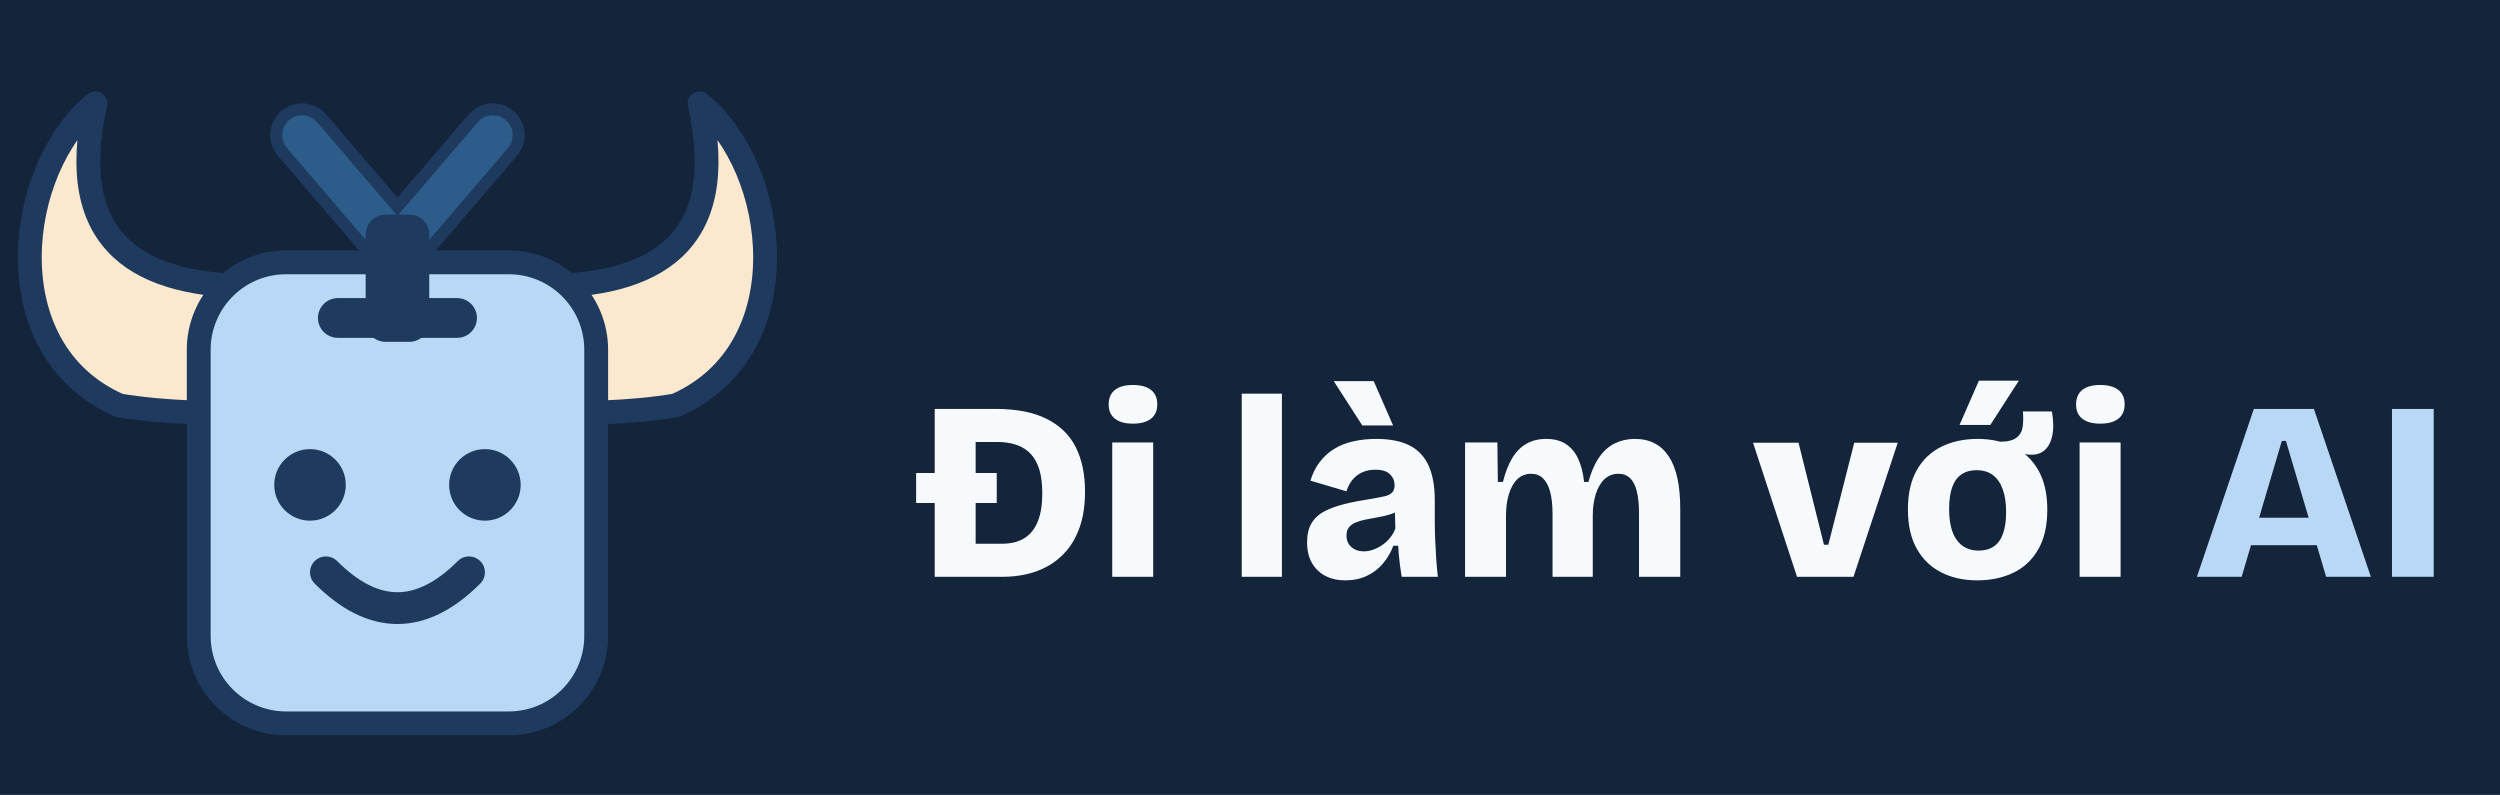
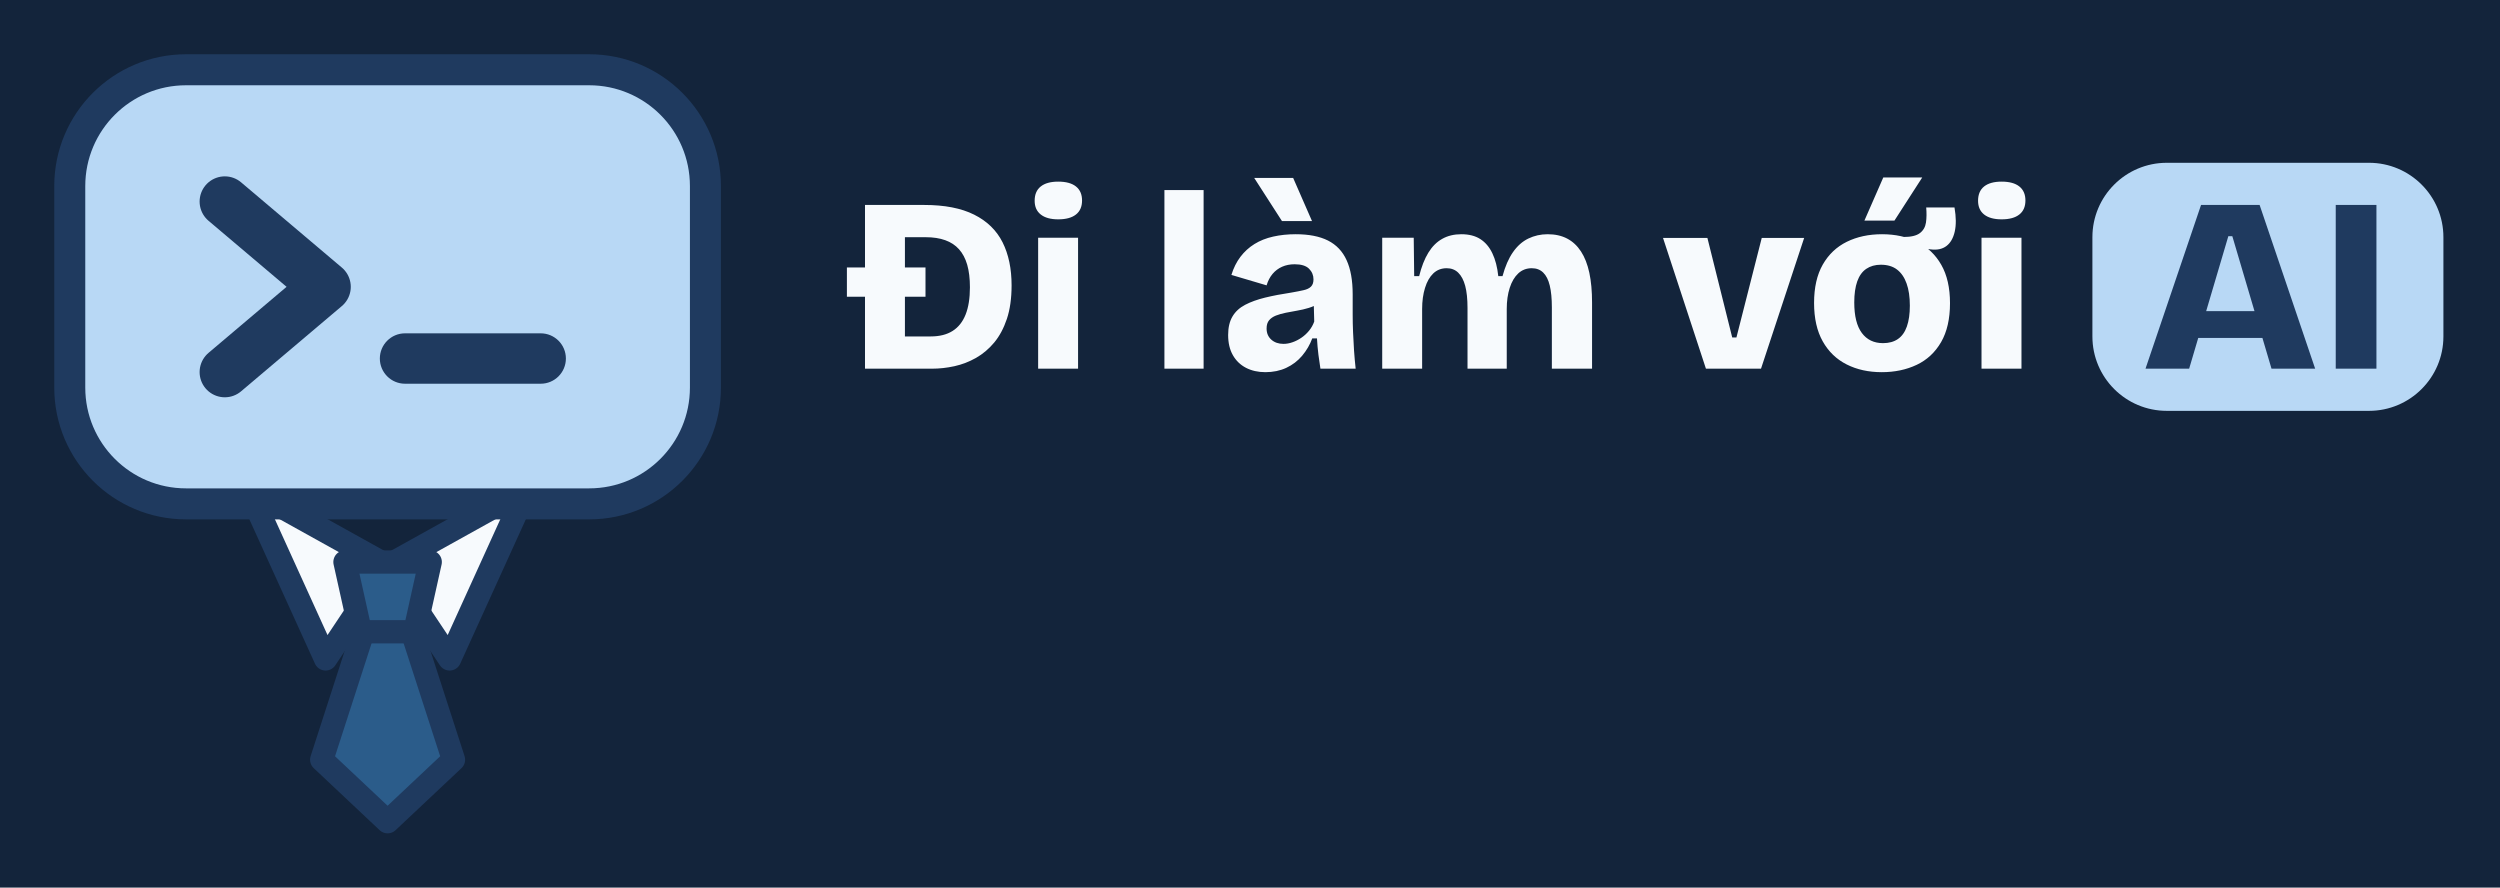
- <svg xmlns="http://www.w3.org/2000/svg" viewBox="0 0 629 200" width="629" height="200">
-   <rect width="629" height="200" fill="#13243B" />
-   <g>
-     <path d="M 64 72 C 36 72 16 62 24 26 C 4 42 -2 88 30 102 C 42 104 54 104 68 104 Z" fill="#FBE9CF" stroke="#1F3A5F" stroke-width="6" stroke-linejoin="round" />
-     <path d="M 64 72 C 36 72 16 62 24 26 C 4 42 -2 88 30 102 C 42 104 54 104 68 104 Z" fill="#FBE9CF" stroke="#1F3A5F" stroke-width="6" stroke-linejoin="round" transform="translate(200 0) scale(-1 1)" />
-     <path d="M 76 34 L 100 62 L 124 34" fill="none" stroke="#1F3A5F" stroke-width="16" stroke-linecap="round" stroke-linejoin="round" />
-     <path d="M 76 34 L 100 62 L 124 34" fill="none" stroke="#2B5C8A" stroke-width="10" stroke-linecap="round" stroke-linejoin="round" />
-     <rect x="50" y="66" width="100" height="116" rx="22" fill="#B8D8F5" stroke="#1F3A5F" stroke-width="6" stroke-linejoin="round" />
-     <rect x="80" y="75" width="40" height="10" rx="5" fill="#1F3A5F" />
-     <circle cx="78" cy="122" r="9" fill="#1F3A5F" />
-     <circle cx="122" cy="122" r="9" fill="#1F3A5F" />
-     <path d="M 82 144 Q 100 162 118 144" fill="none" stroke="#1F3A5F" stroke-width="8" stroke-linecap="round" />
-     <rect x="92" y="54" width="16" height="32" rx="5" fill="#1F3A5F" />
+ <svg xmlns="http://www.w3.org/2000/svg" viewBox="0 0 645 229" width="645" height="229">
+   <rect width="645" height="229" fill="#13243B" />
+   <g transform="translate(0 0)">
+     <g>
+       <path d="M64 126 L100 146 L84 170 Z" fill="#F7FAFD" stroke="#1F3A5F" stroke-width="6" stroke-linejoin="round" />
+       <path d="M136 126 L100 146 L116 170 Z" fill="#F7FAFD" stroke="#1F3A5F" stroke-width="6" stroke-linejoin="round" />
+       <path d="M94 162 L106 162 L117 196 L100 212 L83 196 Z" fill="#2B5C8A" stroke="#1F3A5F" stroke-width="6" stroke-linejoin="round" />
+       <path d="M89 145 L111 145 L107 163 L93 163 Z" fill="#2B5C8A" stroke="#1F3A5F" stroke-width="6" stroke-linejoin="round" />
+       <rect x="18" y="18" width="164" height="112" rx="30" fill="#B8D8F5" stroke="#1F3A5F" stroke-width="8" />
+       <path d="M58 52 L84 74 L58 96" fill="none" stroke="#1F3A5F" stroke-width="13" stroke-linecap="round" stroke-linejoin="round" />
+       <rect x="98" y="86" width="48" height="13" rx="6.5" fill="#1F3A5F" />
+     </g>
+     <path d="M218.50 76.56L218.50 69.01L238.78 69.01L238.78 76.56L218.50 76.56ZM240.45 95.12L227.97 95.12L227.97 86.80L240.13 86.80Q243.52 86.80 245.76 85.39Q248 83.98 249.12 81.17Q250.24 78.35 250.24 74.13L250.24 74.13Q250.24 70.74 249.54 68.30Q248.83 65.87 247.42 64.30Q246.02 62.74 243.87 61.97Q241.73 61.20 238.85 61.20L238.85 61.20L227.97 61.20L227.97 52.88L238.46 52.88Q246.34 52.88 251.33 55.38Q256.32 57.87 258.66 62.51Q260.99 67.15 260.99 73.62L260.99 73.62Q260.99 78.61 259.78 82.26Q258.56 85.90 256.51 88.37Q254.46 90.83 251.81 92.34Q249.15 93.84 246.24 94.48Q243.33 95.12 240.45 95.12L240.45 95.12ZM233.47 95.12L223.17 95.12L223.17 52.88L233.47 52.88L233.47 95.12ZM278.14 95.12L267.84 95.12L267.84 61.33L278.14 61.33L278.14 95.12ZM273.02 56.59L273.02 56.59Q270.08 56.59 268.51 55.34Q266.94 54.10 266.94 51.79L266.94 51.79Q266.94 49.36 268.51 48.11Q270.08 46.86 273.02 46.86L273.02 46.86Q276.03 46.86 277.60 48.11Q279.17 49.36 279.17 51.73L279.17 51.73Q279.17 54.10 277.60 55.34Q276.03 56.59 273.02 56.59ZM310.53 95.12L300.42 95.12L300.42 49.04L310.53 49.04L310.53 95.12ZM326.46 96.02L326.46 96.02Q323.65 96.02 321.47 94.90Q319.30 93.78 318.08 91.63Q316.86 89.49 316.86 86.42L316.86 86.42Q316.86 83.54 317.98 81.65Q319.10 79.76 321.25 78.64Q323.39 77.52 326.40 76.78Q329.41 76.05 333.25 75.47L333.25 75.47Q335.10 75.15 336.35 74.86Q337.60 74.58 338.24 73.94Q338.88 73.30 338.88 72.08L338.88 72.08Q338.88 70.48 337.73 69.33Q336.58 68.18 334.02 68.18L334.02 68.18Q332.22 68.18 330.78 68.82Q329.34 69.46 328.32 70.67Q327.30 71.89 326.78 73.62L326.78 73.62L317.70 70.93Q318.53 68.24 320.03 66.26Q321.54 64.27 323.65 62.96Q325.76 61.65 328.48 61.04Q331.20 60.43 334.27 60.43L334.27 60.43Q339.39 60.43 342.62 62.06Q345.86 63.70 347.42 67.12Q348.99 70.54 348.99 75.92L348.99 75.92L348.99 81.10Q348.99 83.41 349.09 85.74Q349.18 88.08 349.34 90.42Q349.50 92.75 349.76 95.12L349.76 95.12L340.67 95.12Q340.42 93.65 340.16 91.57Q339.90 89.49 339.78 87.31L339.78 87.31L338.56 87.31Q337.66 89.74 335.97 91.76Q334.27 93.78 331.87 94.90Q329.47 96.02 326.46 96.02ZM331.14 88.72L331.14 88.72Q332.29 88.72 333.47 88.30Q334.66 87.89 335.74 87.15Q336.83 86.42 337.73 85.33Q338.62 84.24 339.07 82.96L339.07 82.96L338.94 77.90L340.35 78.22Q339.14 78.99 337.66 79.44Q336.19 79.89 334.69 80.14Q333.18 80.40 331.74 80.69Q330.30 80.98 329.18 81.42Q328.06 81.87 327.42 82.64Q326.78 83.41 326.78 84.75L326.78 84.75Q326.78 86.54 328.00 87.63Q329.22 88.72 331.14 88.72ZM338.50 57.04L330.75 57.04L323.58 45.90L333.63 45.90L338.50 57.04ZM366.91 95.12L356.61 95.12L356.61 73.30L356.61 61.33L364.74 61.33L364.86 71.25L366.14 71.25Q367.04 67.60 368.51 65.20Q369.98 62.80 372.10 61.62Q374.21 60.43 377.02 60.43L377.02 60.43Q379.97 60.43 381.92 61.68Q383.87 62.93 385.02 65.33Q386.18 67.73 386.56 71.25L386.56 71.25L387.65 71.25Q388.67 67.47 390.34 65.07Q392.00 62.67 394.30 61.55Q396.61 60.43 399.30 60.43L399.30 60.43Q402.18 60.43 404.32 61.55Q406.46 62.67 407.90 64.88Q409.34 67.09 410.05 70.38Q410.75 73.68 410.75 78.03L410.75 78.03L410.75 95.12L400.38 95.12L400.38 79.31Q400.38 75.92 399.84 73.68Q399.30 71.44 398.14 70.32Q396.99 69.20 395.20 69.20L395.20 69.20Q393.15 69.20 391.71 70.54Q390.27 71.89 389.50 74.29Q388.74 76.69 388.74 79.70L388.74 79.70L388.74 95.12L378.62 95.12L378.62 79.50Q378.62 75.98 378.02 73.74Q377.41 71.50 376.22 70.35Q375.04 69.20 373.25 69.20L373.25 69.20Q371.20 69.20 369.79 70.54Q368.38 71.89 367.65 74.29Q366.91 76.69 366.91 79.70L366.91 79.70L366.91 95.12ZM454.34 95.12L440.13 95.12L429.06 61.39L440.51 61.39L446.91 87.06L448.00 87.06L454.53 61.39L465.47 61.39L454.34 95.12ZM498.11 64.34L498.11 64.34L491.14 63.38L491.14 61.14Q494.02 61.14 495.33 60.14Q496.64 59.15 496.90 57.42Q497.15 55.70 496.96 53.52L496.96 53.52L504.26 53.52Q504.90 57.23 504.32 59.76Q503.74 62.29 502.18 63.47Q500.61 64.66 498.11 64.34ZM485.50 96.02L485.50 96.02Q480.38 96.02 476.45 94.03Q472.51 92.05 470.27 88.08Q468.03 84.11 468.03 78.16L468.03 78.16Q468.03 72.21 470.27 68.27Q472.51 64.34 476.48 62.38Q480.45 60.43 485.57 60.43L485.57 60.43Q490.69 60.43 494.66 62.42Q498.62 64.40 500.86 68.34Q503.10 72.27 503.10 78.22L503.10 78.22Q503.10 84.30 500.80 88.27Q498.50 92.24 494.50 94.13Q490.50 96.02 485.50 96.02ZM485.82 88.53L485.82 88.53Q488.13 88.53 489.66 87.47Q491.20 86.42 491.97 84.24Q492.74 82.06 492.74 78.86L492.74 78.86Q492.74 75.47 491.90 73.14Q491.07 70.80 489.44 69.55Q487.81 68.30 485.25 68.30L485.25 68.30Q483.07 68.30 481.50 69.36Q479.94 70.42 479.17 72.59Q478.40 74.77 478.40 78.03L478.40 78.03Q478.40 83.28 480.35 85.90Q482.30 88.53 485.82 88.53ZM495.94 45.78L488.77 56.91L481.02 56.91L485.89 45.78L495.94 45.78ZM521.54 95.12L511.23 95.12L511.23 61.33L521.54 61.33L521.54 95.12ZM516.42 56.59L516.42 56.59Q513.47 56.59 511.90 55.34Q510.34 54.10 510.34 51.79L510.34 51.79Q510.34 49.36 511.90 48.11Q513.47 46.86 516.42 46.86L516.42 46.86Q519.42 46.86 520.99 48.11Q522.56 49.36 522.56 51.73L522.56 51.73Q522.56 54.10 520.99 55.34Q519.42 56.59 516.42 56.59Z" fill="#F7FAFD" />
+     <rect x="539.84" y="42" width="90.56" height="64" rx="19.2" fill="#B8D8F5" />
+     <path d="M564.80 95.12L553.54 95.12L567.87 52.88L582.98 52.88L597.31 95.12L586.05 95.12L575.94 60.94L574.91 60.94L564.80 95.12ZM590.34 87.18L562.05 87.18L562.05 80.27L590.34 80.27L590.34 87.18ZM613.12 95.12L602.62 95.12L602.62 52.88L613.12 52.88L613.12 95.12Z" fill="#1F3A5F" />
  </g>
-   <path d="M230.50 126.56L230.50 119.01L250.78 119.01L250.78 126.56L230.50 126.56ZM252.45 145.12L239.97 145.12L239.97 136.80L252.13 136.80Q255.52 136.80 257.76 135.39Q260 133.98 261.12 131.17Q262.24 128.35 262.24 124.13L262.24 124.13Q262.24 120.74 261.54 118.30Q260.83 115.87 259.42 114.30Q258.02 112.74 255.87 111.97Q253.73 111.20 250.85 111.20L250.85 111.20L239.97 111.20L239.97 102.88L250.46 102.88Q258.34 102.88 263.33 105.38Q268.32 107.87 270.66 112.51Q272.99 117.15 272.99 123.62L272.99 123.62Q272.99 128.61 271.78 132.26Q270.56 135.90 268.51 138.37Q266.46 140.83 263.81 142.34Q261.15 143.84 258.24 144.48Q255.33 145.12 252.45 145.12L252.45 145.12ZM245.47 145.12L235.17 145.12L235.17 102.88L245.47 102.88L245.47 145.12ZM290.14 145.12L279.84 145.12L279.84 111.33L290.14 111.33L290.14 145.12ZM285.02 106.59L285.02 106.59Q282.08 106.59 280.51 105.34Q278.94 104.10 278.94 101.79L278.94 101.79Q278.94 99.36 280.51 98.11Q282.08 96.86 285.02 96.86L285.02 96.86Q288.03 96.86 289.60 98.11Q291.17 99.36 291.17 101.73L291.17 101.73Q291.17 104.10 289.60 105.34Q288.03 106.59 285.02 106.59ZM322.53 145.12L312.42 145.12L312.42 99.04L322.53 99.04L322.53 145.12ZM338.46 146.02L338.46 146.02Q335.65 146.02 333.47 144.90Q331.30 143.78 330.08 141.63Q328.86 139.49 328.86 136.42L328.86 136.42Q328.86 133.54 329.98 131.65Q331.10 129.76 333.25 128.64Q335.39 127.52 338.40 126.78Q341.41 126.05 345.25 125.47L345.25 125.47Q347.10 125.15 348.35 124.86Q349.60 124.58 350.24 123.94Q350.88 123.30 350.88 122.08L350.88 122.08Q350.88 120.48 349.73 119.33Q348.58 118.18 346.02 118.18L346.02 118.18Q344.22 118.18 342.78 118.82Q341.34 119.46 340.32 120.67Q339.30 121.89 338.78 123.62L338.78 123.62L329.70 120.93Q330.53 118.24 332.03 116.26Q333.54 114.27 335.65 112.96Q337.76 111.65 340.48 111.04Q343.20 110.43 346.27 110.43L346.27 110.43Q351.39 110.43 354.62 112.06Q357.86 113.70 359.42 117.12Q360.99 120.54 360.99 125.92L360.99 125.92L360.99 131.10Q360.99 133.41 361.09 135.74Q361.18 138.08 361.34 140.42Q361.50 142.75 361.76 145.12L361.76 145.12L352.67 145.12Q352.42 143.65 352.16 141.57Q351.90 139.49 351.78 137.31L351.78 137.31L350.56 137.31Q349.66 139.74 347.97 141.76Q346.27 143.78 343.87 144.90Q341.47 146.02 338.46 146.02ZM343.14 138.72L343.14 138.72Q344.29 138.72 345.47 138.30Q346.66 137.89 347.74 137.15Q348.83 136.42 349.73 135.33Q350.62 134.24 351.07 132.96L351.07 132.96L350.94 127.90L352.35 128.22Q351.14 128.99 349.66 129.44Q348.19 129.89 346.69 130.14Q345.18 130.40 343.74 130.69Q342.30 130.98 341.18 131.42Q340.06 131.87 339.42 132.64Q338.78 133.41 338.78 134.75L338.78 134.75Q338.78 136.54 340.00 137.63Q341.22 138.72 343.14 138.72ZM350.50 107.04L342.75 107.04L335.58 95.90L345.63 95.90L350.50 107.04ZM378.91 145.12L368.61 145.12L368.61 123.30L368.61 111.33L376.74 111.33L376.86 121.25L378.14 121.25Q379.04 117.60 380.51 115.20Q381.98 112.80 384.10 111.62Q386.21 110.43 389.02 110.43L389.02 110.43Q391.97 110.43 393.92 111.68Q395.87 112.93 397.02 115.33Q398.18 117.73 398.56 121.25L398.56 121.25L399.65 121.25Q400.67 117.47 402.34 115.07Q404.00 112.67 406.30 111.55Q408.61 110.43 411.30 110.43L411.30 110.43Q414.18 110.43 416.32 111.55Q418.46 112.67 419.90 114.88Q421.34 117.09 422.05 120.38Q422.75 123.68 422.75 128.03L422.75 128.03L422.75 145.12L412.38 145.12L412.38 129.31Q412.38 125.92 411.84 123.68Q411.30 121.44 410.14 120.32Q408.99 119.20 407.20 119.20L407.20 119.20Q405.15 119.20 403.71 120.54Q402.27 121.89 401.50 124.29Q400.74 126.69 400.74 129.70L400.74 129.70L400.74 145.12L390.62 145.12L390.62 129.50Q390.62 125.98 390.02 123.74Q389.41 121.50 388.22 120.35Q387.04 119.20 385.25 119.20L385.25 119.20Q383.20 119.20 381.79 120.54Q380.38 121.89 379.65 124.29Q378.91 126.69 378.91 129.70L378.91 129.70L378.91 145.12ZM466.34 145.12L452.13 145.12L441.06 111.39L452.51 111.39L458.91 137.06L460.00 137.06L466.53 111.39L477.47 111.39L466.34 145.12ZM510.11 114.34L510.11 114.34L503.14 113.38L503.14 111.14Q506.02 111.14 507.33 110.14Q508.64 109.15 508.90 107.42Q509.15 105.70 508.96 103.52L508.96 103.52L516.26 103.52Q516.90 107.23 516.32 109.76Q515.74 112.29 514.18 113.47Q512.61 114.66 510.11 114.34ZM497.50 146.02L497.50 146.02Q492.38 146.02 488.45 144.03Q484.51 142.05 482.27 138.08Q480.03 134.11 480.03 128.16L480.03 128.16Q480.03 122.21 482.27 118.27Q484.51 114.34 488.48 112.38Q492.45 110.43 497.57 110.43L497.57 110.43Q502.69 110.43 506.66 112.42Q510.62 114.40 512.86 118.34Q515.10 122.27 515.10 128.22L515.10 128.22Q515.10 134.30 512.80 138.27Q510.50 142.24 506.50 144.13Q502.50 146.02 497.50 146.02ZM497.82 138.53L497.82 138.53Q500.13 138.53 501.66 137.47Q503.20 136.42 503.97 134.24Q504.74 132.06 504.74 128.86L504.74 128.86Q504.74 125.47 503.90 123.14Q503.07 120.80 501.44 119.55Q499.81 118.30 497.25 118.30L497.25 118.30Q495.07 118.30 493.50 119.36Q491.94 120.42 491.17 122.59Q490.40 124.77 490.40 128.03L490.40 128.03Q490.40 133.28 492.35 135.90Q494.30 138.53 497.82 138.53ZM507.94 95.78L500.77 106.91L493.02 106.91L497.89 95.78L507.94 95.78ZM533.54 145.12L523.23 145.12L523.23 111.33L533.54 111.33L533.54 145.12ZM528.42 106.59L528.42 106.59Q525.47 106.59 523.90 105.34Q522.34 104.10 522.34 101.79L522.34 101.79Q522.34 99.36 523.90 98.11Q525.47 96.86 528.42 96.86L528.42 96.86Q531.42 96.86 532.99 98.11Q534.56 99.36 534.56 101.73L534.56 101.73Q534.56 104.10 532.99 105.34Q531.42 106.59 528.42 106.59Z" fill="#F7FAFD" />
-   <path d="M564.00 145.12L552.74 145.12L567.07 102.88L582.18 102.88L596.51 145.12L585.25 145.12L575.14 110.94L574.11 110.94L564.00 145.12ZM589.54 137.18L561.25 137.18L561.25 130.27L589.54 130.27L589.54 137.18ZM612.32 145.12L601.82 145.12L601.82 102.88L612.32 102.88L612.32 145.12Z" fill="#B8D8F5" />
</svg>
